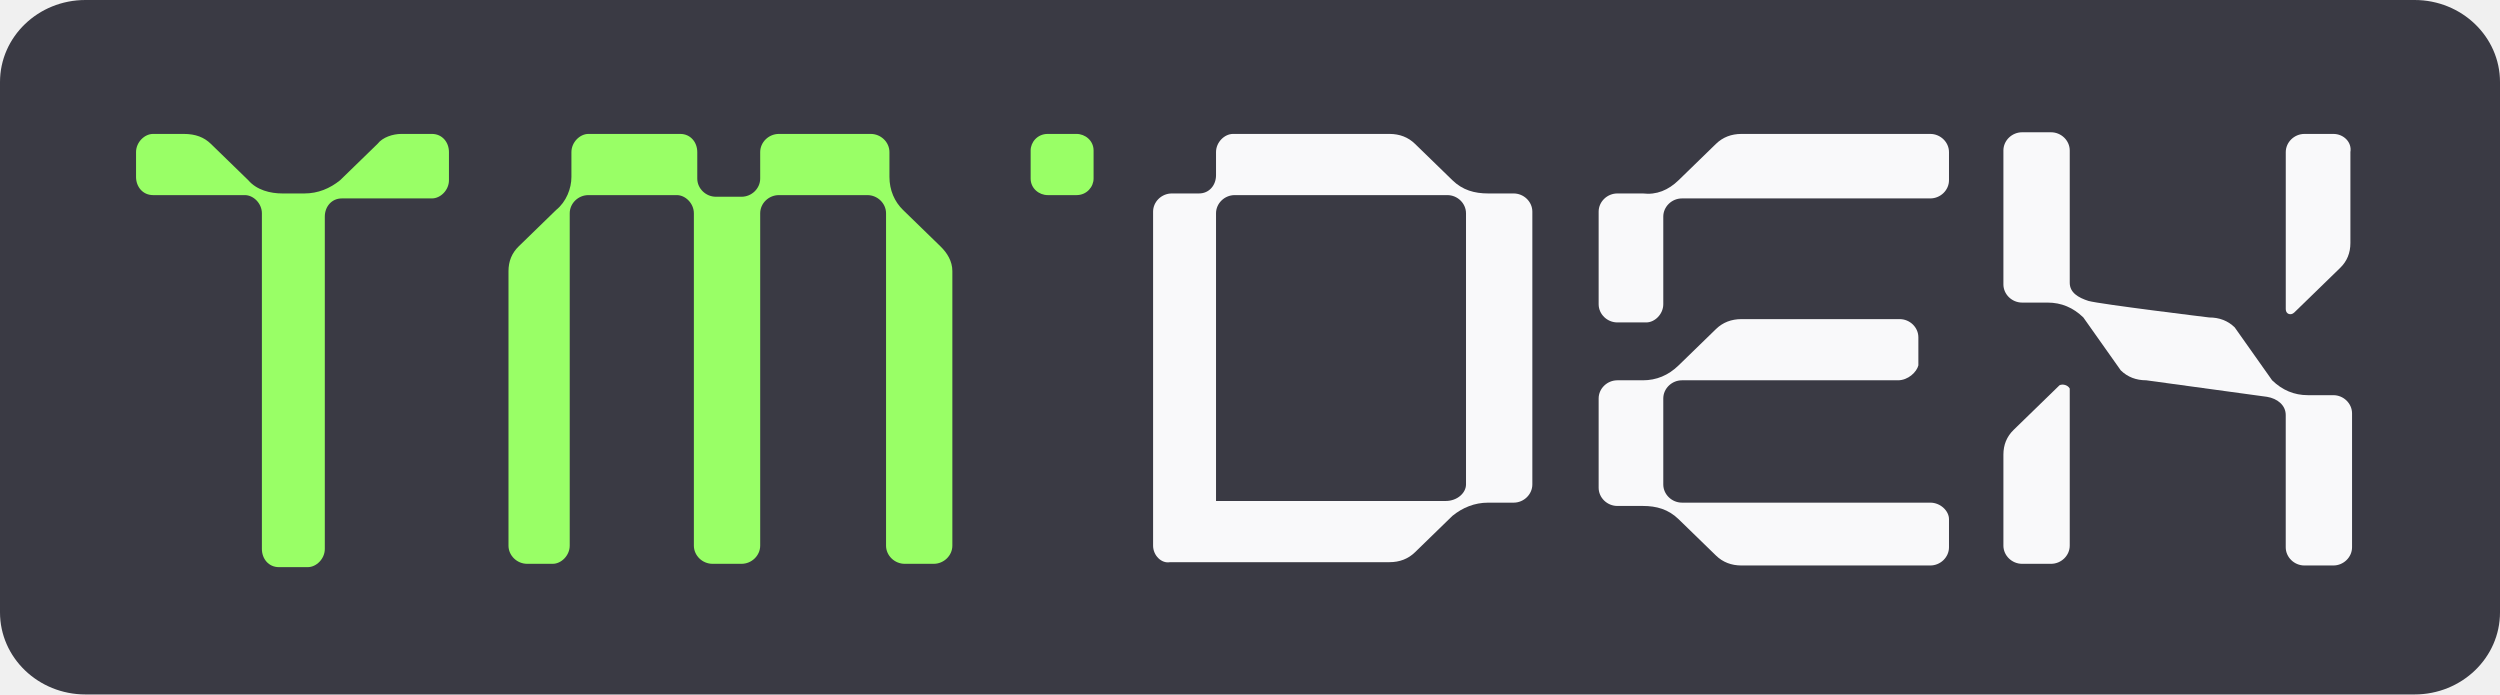
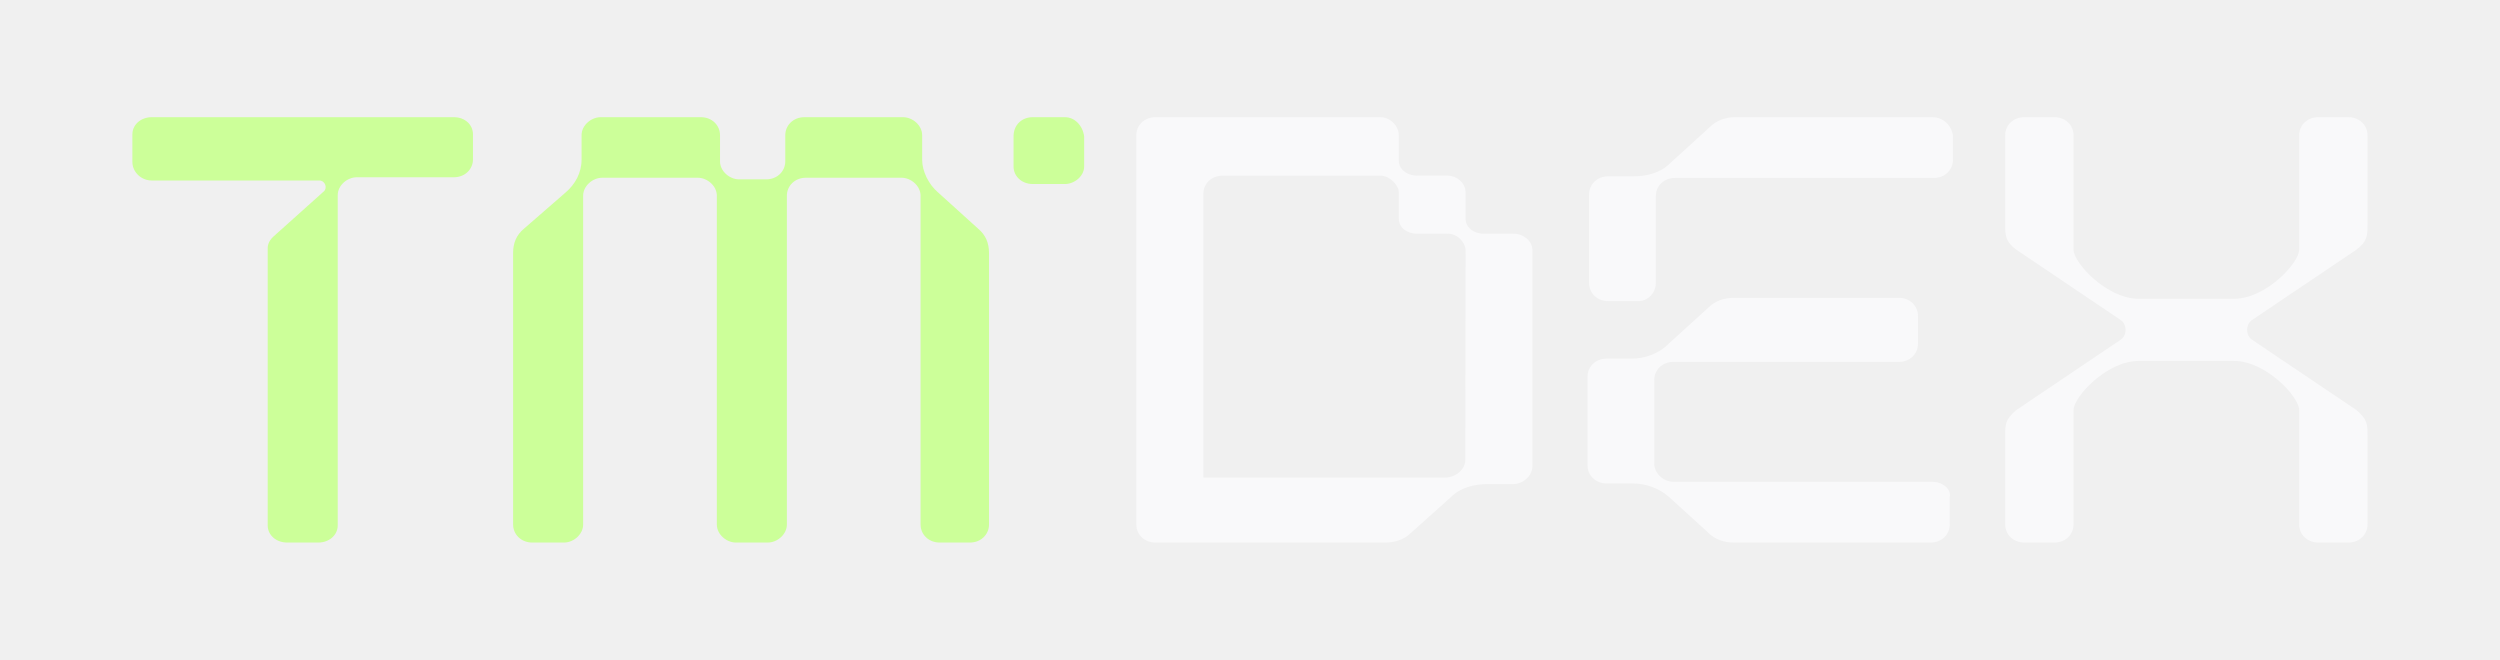
- <svg xmlns="http://www.w3.org/2000/svg" width="144" height="40" viewBox="0 0 144 40" fill="none">
-   <g clip-path="url(#clip0_5457_12228)">
-     <path d="M139.079 0H4.921C2.203 0 0 2.117 0 4.728V35.272C0 37.883 2.203 40 4.921 40H139.079C141.797 40 144 37.883 144 35.272V4.728C144 2.117 141.797 0 139.079 0Z" fill="#3A3A44" />
-     <path d="M23.118 7.714H24.881C25.469 7.714 25.86 8.191 25.86 8.762V10.381C25.86 10.953 25.371 11.429 24.881 11.429H19.689C19.101 11.429 18.709 11.905 18.709 12.476V31.619C18.709 32.191 18.22 32.667 17.73 32.667H16.064C15.477 32.667 15.085 32.191 15.085 31.619V12.286C15.085 11.714 14.595 11.238 14.105 11.238H8.816C8.228 11.238 7.836 10.762 7.836 10.191V8.762C7.836 8.191 8.326 7.714 8.816 7.714H10.579C11.264 7.714 11.754 7.905 12.146 8.286L14.301 10.381C14.791 10.953 15.575 11.143 16.26 11.143H17.534C18.318 11.143 19.003 10.857 19.591 10.381L21.746 8.286C22.04 7.905 22.628 7.714 23.118 7.714Z" fill="#99FF66" />
-     <path d="M54.856 31.429C54.856 32 54.367 32.476 53.779 32.476H52.114C51.526 32.476 51.036 32 51.036 31.429V12.286C51.036 11.714 50.546 11.238 49.959 11.238H44.865C44.277 11.238 43.787 11.714 43.787 12.286V31.429C43.787 32 43.297 32.476 42.709 32.476H41.044C40.456 32.476 39.967 32 39.967 31.429V12.286C39.967 11.714 39.477 11.238 38.987 11.238H33.893C33.305 11.238 32.816 11.714 32.816 12.286V31.429C32.816 32 32.326 32.476 31.836 32.476H30.367C29.779 32.476 29.289 32 29.289 31.429V15.619C29.289 15.048 29.485 14.572 29.877 14.191L32.032 12.095C32.62 11.619 32.914 10.857 32.914 10.191V8.762C32.914 8.191 33.403 7.714 33.893 7.714H39.183C39.771 7.714 40.163 8.191 40.163 8.762V10.286C40.163 10.857 40.652 11.333 41.24 11.333H42.709C43.297 11.333 43.787 10.857 43.787 10.286V8.762C43.787 8.191 44.277 7.714 44.865 7.714H50.154C50.742 7.714 51.232 8.191 51.232 8.762V10.191C51.232 10.953 51.526 11.619 52.016 12.095L54.171 14.191C54.562 14.572 54.856 15.048 54.856 15.619V31.429Z" fill="#99FF66" />
-     <path d="M59.365 8.667V10.286C59.365 10.857 59.855 11.238 60.345 11.238H62.01C62.598 11.238 62.99 10.762 62.99 10.286V8.667C62.99 8.095 62.5 7.714 62.01 7.714H60.345C59.757 7.714 59.365 8.191 59.365 8.667Z" fill="#99FF66" />
-     <path d="M66.418 31.429V12.191C66.418 11.619 66.908 11.143 67.496 11.143H69.063C69.651 11.143 70.043 10.667 70.043 10.095V8.762C70.043 8.191 70.532 7.714 71.022 7.714H80.034C80.622 7.714 81.112 7.905 81.504 8.286L83.659 10.381C84.246 10.953 84.932 11.143 85.716 11.143H87.185C87.773 11.143 88.263 11.619 88.263 12.191V27.905C88.263 28.476 87.773 28.953 87.185 28.953H85.716C84.932 28.953 84.246 29.238 83.659 29.714L81.504 31.81C81.112 32.191 80.622 32.381 80.034 32.381H67.398C66.908 32.476 66.418 32 66.418 31.429ZM84.442 27.905V12.286C84.442 11.714 83.953 11.238 83.365 11.238H71.12C70.532 11.238 70.043 11.714 70.043 12.286V28.857H83.267C83.953 28.857 84.442 28.381 84.442 27.905Z" fill="#F9F9FA" />
-     <path d="M96.686 10.381L98.841 8.286C99.233 7.905 99.723 7.714 100.311 7.714H111.184C111.772 7.714 112.262 8.191 112.262 8.762V10.381C112.262 10.953 111.772 11.429 111.184 11.429H96.882C96.294 11.429 95.805 11.905 95.805 12.476V17.524C95.805 18.095 95.315 18.572 94.825 18.572H93.16C92.572 18.572 92.082 18.095 92.082 17.524V12.191C92.082 11.619 92.572 11.143 93.16 11.143H94.629C95.413 11.238 96.098 10.953 96.686 10.381ZM109.323 21.905H96.882C96.294 21.905 95.805 22.381 95.805 22.952V27.905C95.805 28.476 96.294 28.952 96.882 28.952H111.184C111.772 28.952 112.262 29.429 112.262 29.905V31.524C112.262 32.095 111.772 32.572 111.184 32.572H100.311C99.723 32.572 99.233 32.381 98.841 32L96.686 29.905C96.098 29.333 95.413 29.143 94.629 29.143H93.16C92.572 29.143 92.082 28.667 92.082 28.095V22.952C92.082 22.381 92.572 21.905 93.16 21.905H94.629C95.413 21.905 96.098 21.619 96.686 21.048L98.841 18.953C99.233 18.572 99.723 18.381 100.311 18.381H109.421C110.009 18.381 110.498 18.857 110.498 19.429V21.048C110.4 21.429 109.911 21.905 109.323 21.905Z" fill="#F9F9FA" />
-     <path d="M134.401 22.762H132.931C132.148 22.762 131.462 22.476 130.874 21.905L128.719 18.857C128.327 18.476 127.837 18.286 127.25 18.286C127.25 18.286 120.98 17.524 120.294 17.333C119.707 17.143 119.217 16.857 119.217 16.286V8.667C119.217 8.095 118.727 7.619 118.139 7.619H116.474C115.886 7.619 115.396 8.095 115.396 8.667V16.381C115.396 16.953 115.886 17.429 116.474 17.429H117.943C118.727 17.429 119.413 17.714 120.001 18.286L122.156 21.333C122.547 21.714 123.037 21.905 123.625 21.905L130.58 22.857C131.168 22.953 131.658 23.333 131.658 23.905V31.524C131.658 32.095 132.148 32.572 132.735 32.572H134.401C134.988 32.572 135.478 32.095 135.478 31.524V23.81C135.478 23.238 134.988 22.762 134.401 22.762Z" fill="#F9F9FA" />
-     <path d="M134.403 7.714H132.738C132.15 7.714 131.66 8.191 131.66 8.762V17.81C131.66 18.095 131.954 18.191 132.15 18L134.795 15.429C135.187 15.048 135.383 14.572 135.383 14V8.762C135.481 8.191 134.991 7.714 134.403 7.714Z" fill="#F9F9FA" />
-     <path d="M118.629 22.19L115.984 24.762C115.592 25.143 115.396 25.619 115.396 26.19V31.428C115.396 32 115.886 32.476 116.474 32.476H118.139C118.727 32.476 119.217 32 119.217 31.428V22.381C119.119 22.19 118.825 22.095 118.629 22.19Z" fill="#F9F9FA" />
-   </g>
-   <defs>
-     <clipPath id="clip0_5457_12228">
-       <rect width="144" height="40" fill="white" />
-     </clipPath>
-   </defs>
+ <svg xmlns="http://www.w3.org/2000/svg" width="144" height="38" viewBox="0 0 144 38" fill="none">
+   <path fill-rule="evenodd" clip-rule="evenodd" d="M7.625 7.742V9.329C7.625 9.891 8.111 10.397 8.745 10.397H18.391C18.727 10.397 18.876 10.825 18.652 11.024L15.776 13.602C15.552 13.8 15.419 14.032 15.419 14.296V30.259C15.419 30.821 15.905 31.251 16.54 31.251H18.331C18.966 31.251 19.453 30.821 19.453 30.259V11.239C19.453 10.677 20.003 10.21 20.552 10.21H26.144C26.786 10.21 27.244 9.743 27.244 9.181V7.742C27.244 7.18 26.779 6.75 26.144 6.75H8.745C8.111 6.75 7.625 7.18 7.625 7.742ZM54.033 11.085C53.483 10.614 53.116 9.86 53.116 9.2V7.787C53.116 7.221 52.566 6.75 52.016 6.75H46.332C45.691 6.75 45.232 7.221 45.232 7.787V9.295C45.232 9.86 44.774 10.331 44.132 10.331H42.574C42.023 10.331 41.473 9.86 41.473 9.295V7.787C41.473 7.221 41.015 6.75 40.373 6.75H34.598C34.048 6.75 33.498 7.221 33.498 7.787V9.2C33.498 9.954 33.131 10.614 32.581 11.085L30.197 13.158C29.739 13.535 29.555 14.006 29.555 14.572V30.214C29.555 30.78 30.014 31.251 30.656 31.251H32.489C33.039 31.251 33.589 30.78 33.589 30.214V11.273C33.589 10.708 34.139 10.237 34.689 10.237H40.19C40.74 10.237 41.29 10.708 41.29 11.273V30.214C41.29 30.78 41.84 31.251 42.39 31.251H44.224C44.774 31.251 45.324 30.78 45.324 30.214V11.273C45.324 10.708 45.782 10.237 46.424 10.237H51.924C52.474 10.237 53.025 10.708 53.025 11.273V30.214C53.025 30.78 53.483 31.251 54.125 31.251H55.867C56.508 31.251 56.967 30.78 56.967 30.214V14.572C56.967 14.006 56.783 13.535 56.325 13.158L54.033 11.085ZM61.338 6.75H59.489C58.842 6.75 58.38 7.209 58.38 7.85V9.592C58.38 10.142 58.842 10.6 59.489 10.6H61.338C61.893 10.6 62.447 10.142 62.447 9.592V7.85C62.355 7.209 61.893 6.75 61.338 6.75Z" fill="#CCFF99" />
+   <path fill-rule="evenodd" clip-rule="evenodd" d="M85.469 13.461H87.162C87.806 13.461 88.266 13.928 88.266 14.396V26.856C88.266 27.417 87.714 27.884 87.162 27.884H85.691C84.955 27.884 84.127 28.071 83.575 28.632L81.275 30.69C80.907 31.064 80.355 31.251 79.803 31.251H66.557C65.913 31.251 65.453 30.783 65.453 30.222V7.779C65.453 7.218 65.913 6.75 66.557 6.75H79.523C80.034 6.75 80.572 7.221 80.572 7.8V9.268C80.572 9.713 81.008 10.114 81.62 10.114C81.824 10.114 82.031 10.114 82.235 10.114C82.635 10.115 83.026 10.116 83.369 10.114C83.895 10.117 84.403 10.508 84.418 11.075C84.423 11.263 84.421 11.645 84.42 12.032C84.419 12.227 84.418 12.424 84.418 12.597C84.418 13.077 84.857 13.461 85.469 13.461ZM83.207 27.51C83.851 27.51 84.403 27.043 84.403 26.482L84.418 14.396C84.418 14.094 84.072 13.461 83.369 13.461H81.62C81.072 13.461 80.572 13.127 80.572 12.597V11.075C80.572 10.667 80.032 10.117 79.523 10.117H70.421C69.777 10.117 69.317 10.584 69.317 11.145V27.51H83.207ZM99.951 6.75H111.299C111.94 6.75 112.397 7.223 112.489 7.791V9.21C112.489 9.777 112.031 10.25 111.391 10.25H96.474C95.833 10.25 95.376 10.723 95.376 11.291V16.305C95.376 16.872 94.918 17.345 94.369 17.345H92.63C91.99 17.345 91.532 16.872 91.532 16.305V11.196C91.532 10.629 91.99 10.156 92.63 10.156H94.094C94.827 10.156 95.65 9.967 96.199 9.399L98.487 7.318C98.853 6.939 99.402 6.75 99.951 6.75ZM96.382 27.751H111.299C111.94 27.751 112.398 28.224 112.306 28.602V30.21C112.306 30.778 111.849 31.251 111.208 31.251H99.86C99.311 31.251 98.762 31.062 98.396 30.683L96.108 28.602C95.559 28.129 94.827 27.845 94.003 27.845H92.539C91.898 27.845 91.441 27.372 91.441 26.805V21.697C91.441 21.129 91.898 20.656 92.539 20.656H94.003C94.735 20.656 95.559 20.372 96.108 19.805L98.396 17.723C98.762 17.345 99.311 17.156 99.86 17.156H109.378C110.018 17.156 110.476 17.629 110.476 18.196V19.805C110.476 20.372 110.018 20.845 109.378 20.845H96.382C95.742 20.845 95.284 21.318 95.284 21.886V26.71C95.284 27.278 95.833 27.751 96.382 27.751ZM115.5 12.97C115.5 13.535 115.5 13.908 116.141 14.383C116.544 14.654 117.655 15.403 118.817 16.186L118.926 16.259L118.935 16.265L118.96 16.282C120.436 17.277 121.949 18.297 122.155 18.435C122.531 18.687 122.521 19.322 122.155 19.566C121.79 19.81 117.218 22.891 116.141 23.618C115.5 24.157 115.5 24.466 115.5 25.031V30.214C115.5 30.78 115.958 31.251 116.599 31.251H118.338C118.978 31.251 119.436 30.78 119.436 30.214V25.031V23.618C119.436 22.864 121.345 20.791 123.186 20.791H125.934H128.682C130.524 20.791 132.433 22.864 132.433 23.618V25.031V30.214C132.433 30.78 132.89 31.251 133.531 31.251H135.27C135.911 31.251 136.368 30.78 136.368 30.214V25.031C136.368 24.466 136.368 24.157 135.728 23.618C134.65 22.891 130.079 19.81 129.714 19.566C129.348 19.322 129.337 18.687 129.714 18.435C129.922 18.296 131.456 17.261 132.943 16.259L133.115 16.144C134.253 15.377 135.332 14.649 135.728 14.383C136.368 13.908 136.368 13.535 136.368 12.97V7.787C136.368 7.221 135.911 6.75 135.27 6.75H133.531C132.89 6.75 132.433 7.221 132.433 7.787V12.97V14.383C132.433 15.137 130.524 17.21 128.682 17.21H125.934H123.186C121.345 17.21 119.436 15.137 119.436 14.383V12.97V7.787C119.436 7.221 118.978 6.75 118.338 6.75H116.599C115.958 6.75 115.5 7.221 115.5 7.787V12.97Z" fill="#F9F9FA" />
</svg>
